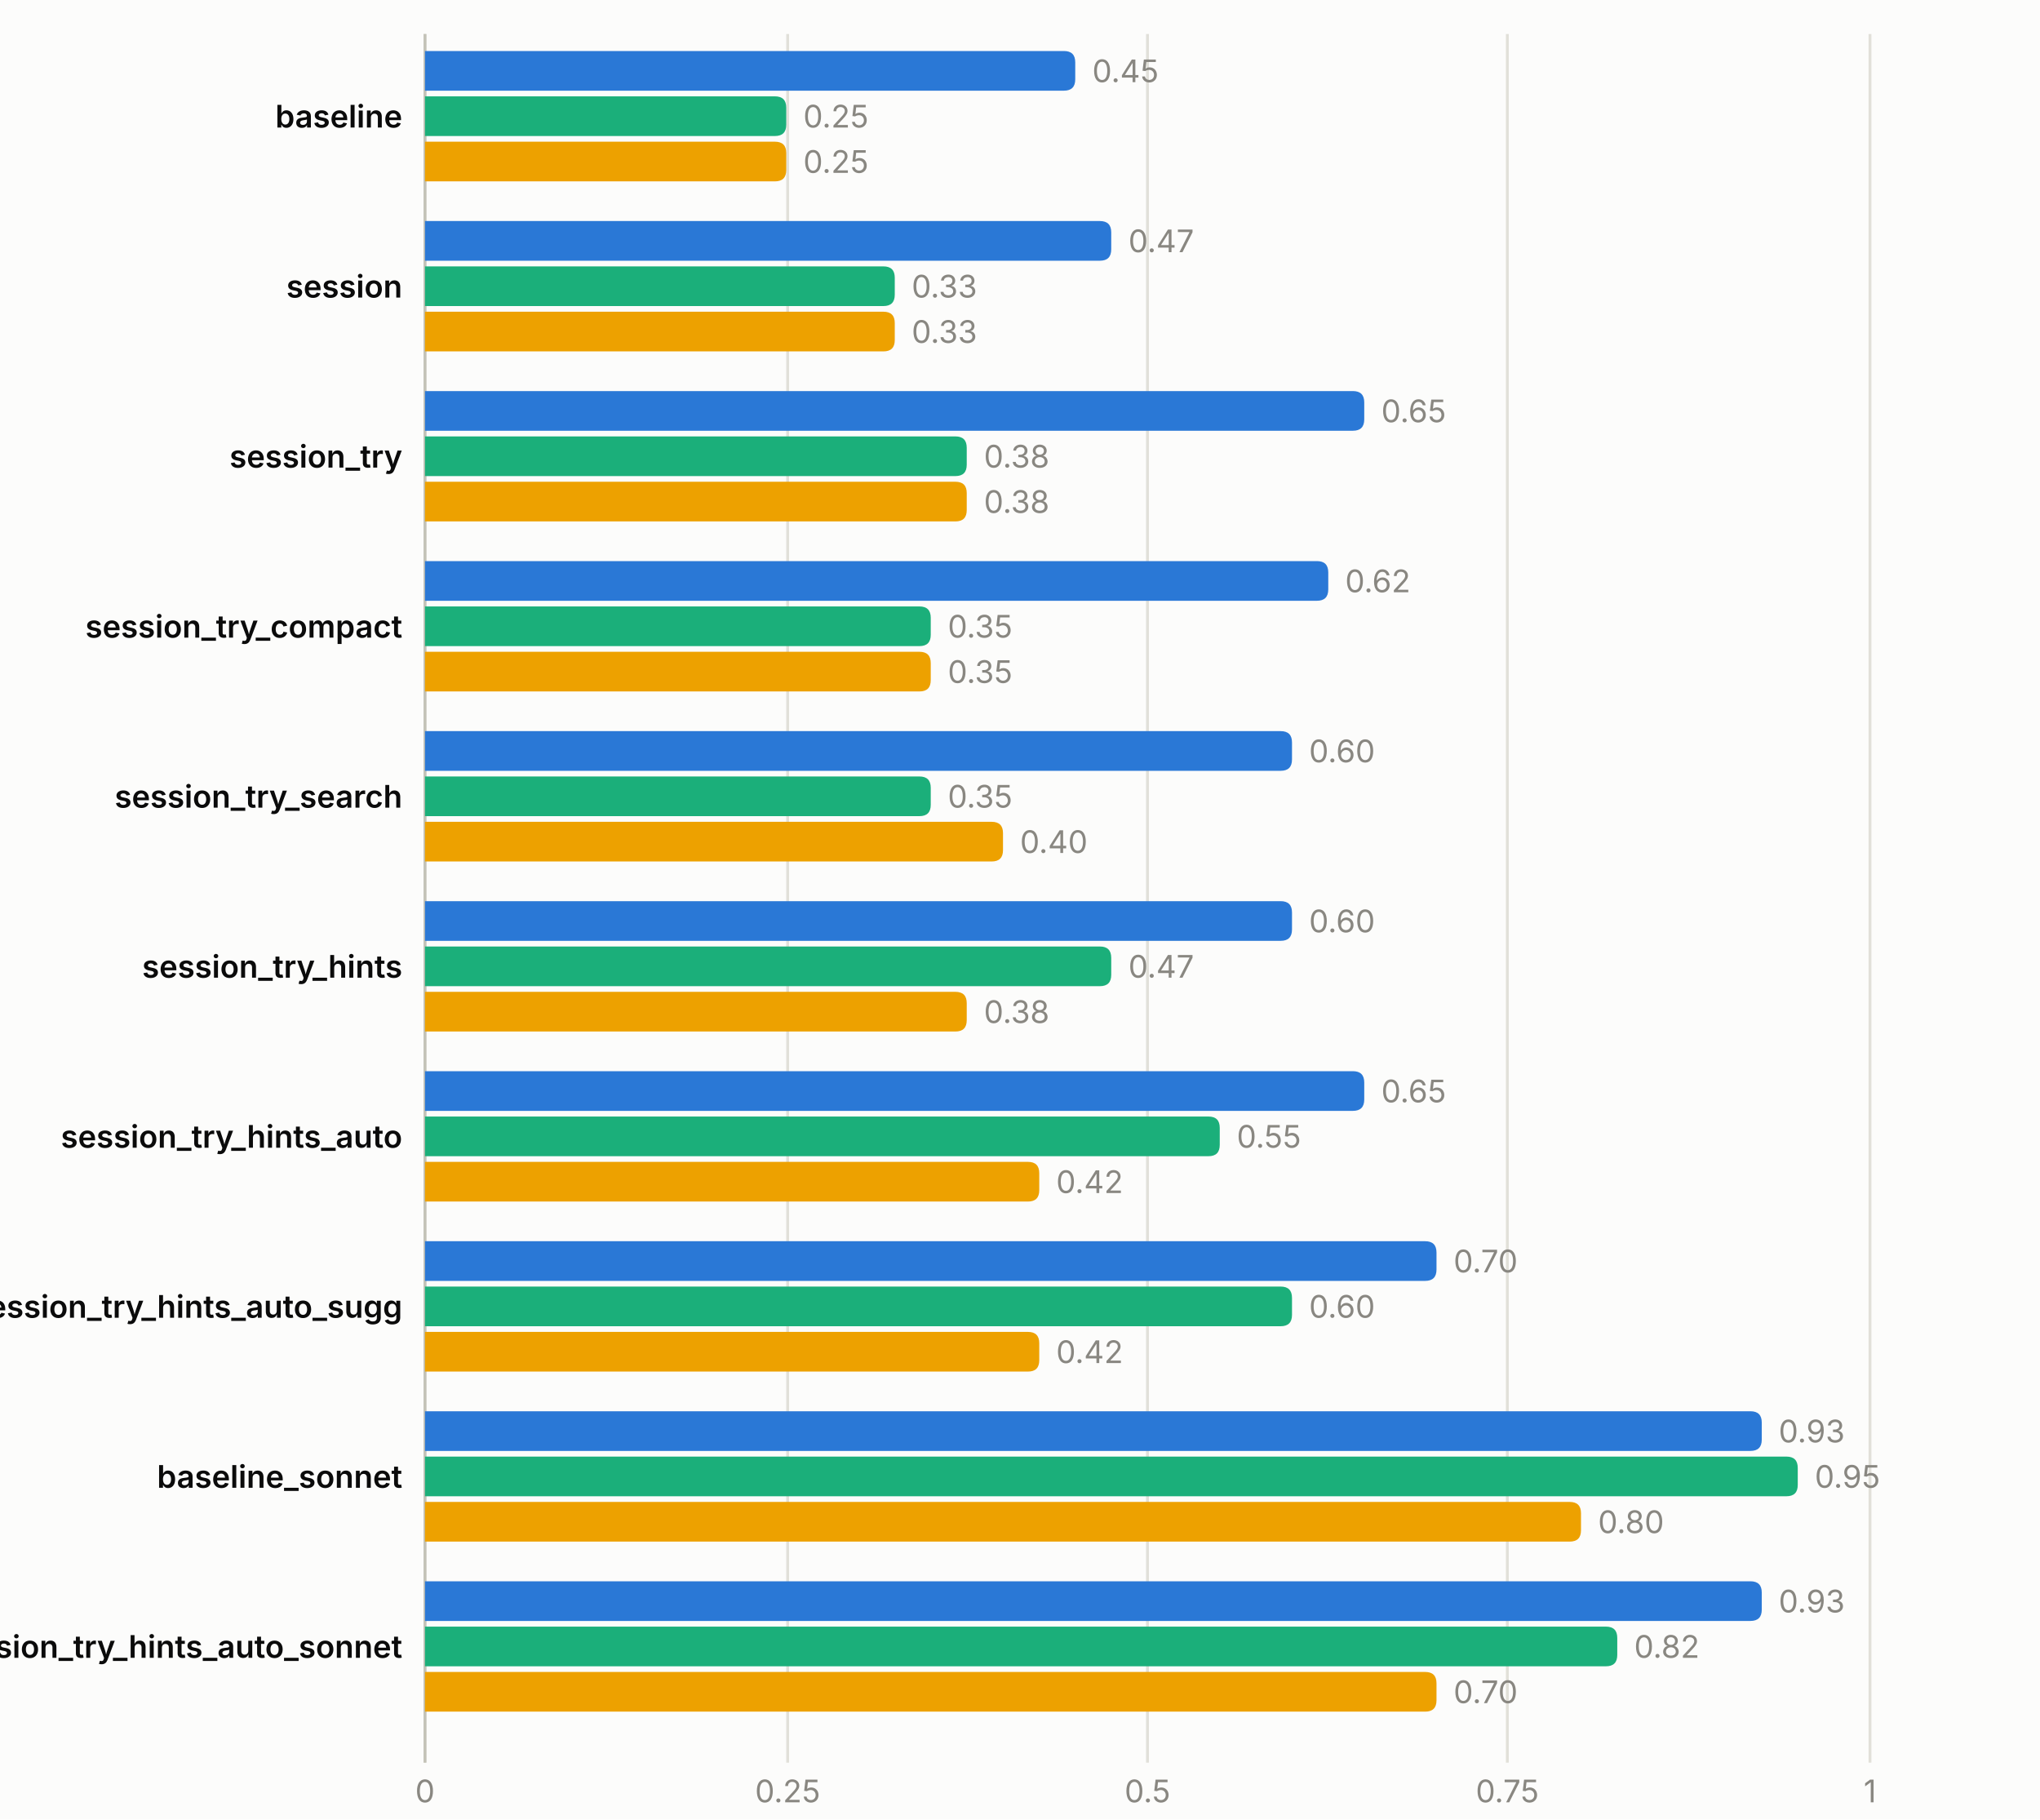
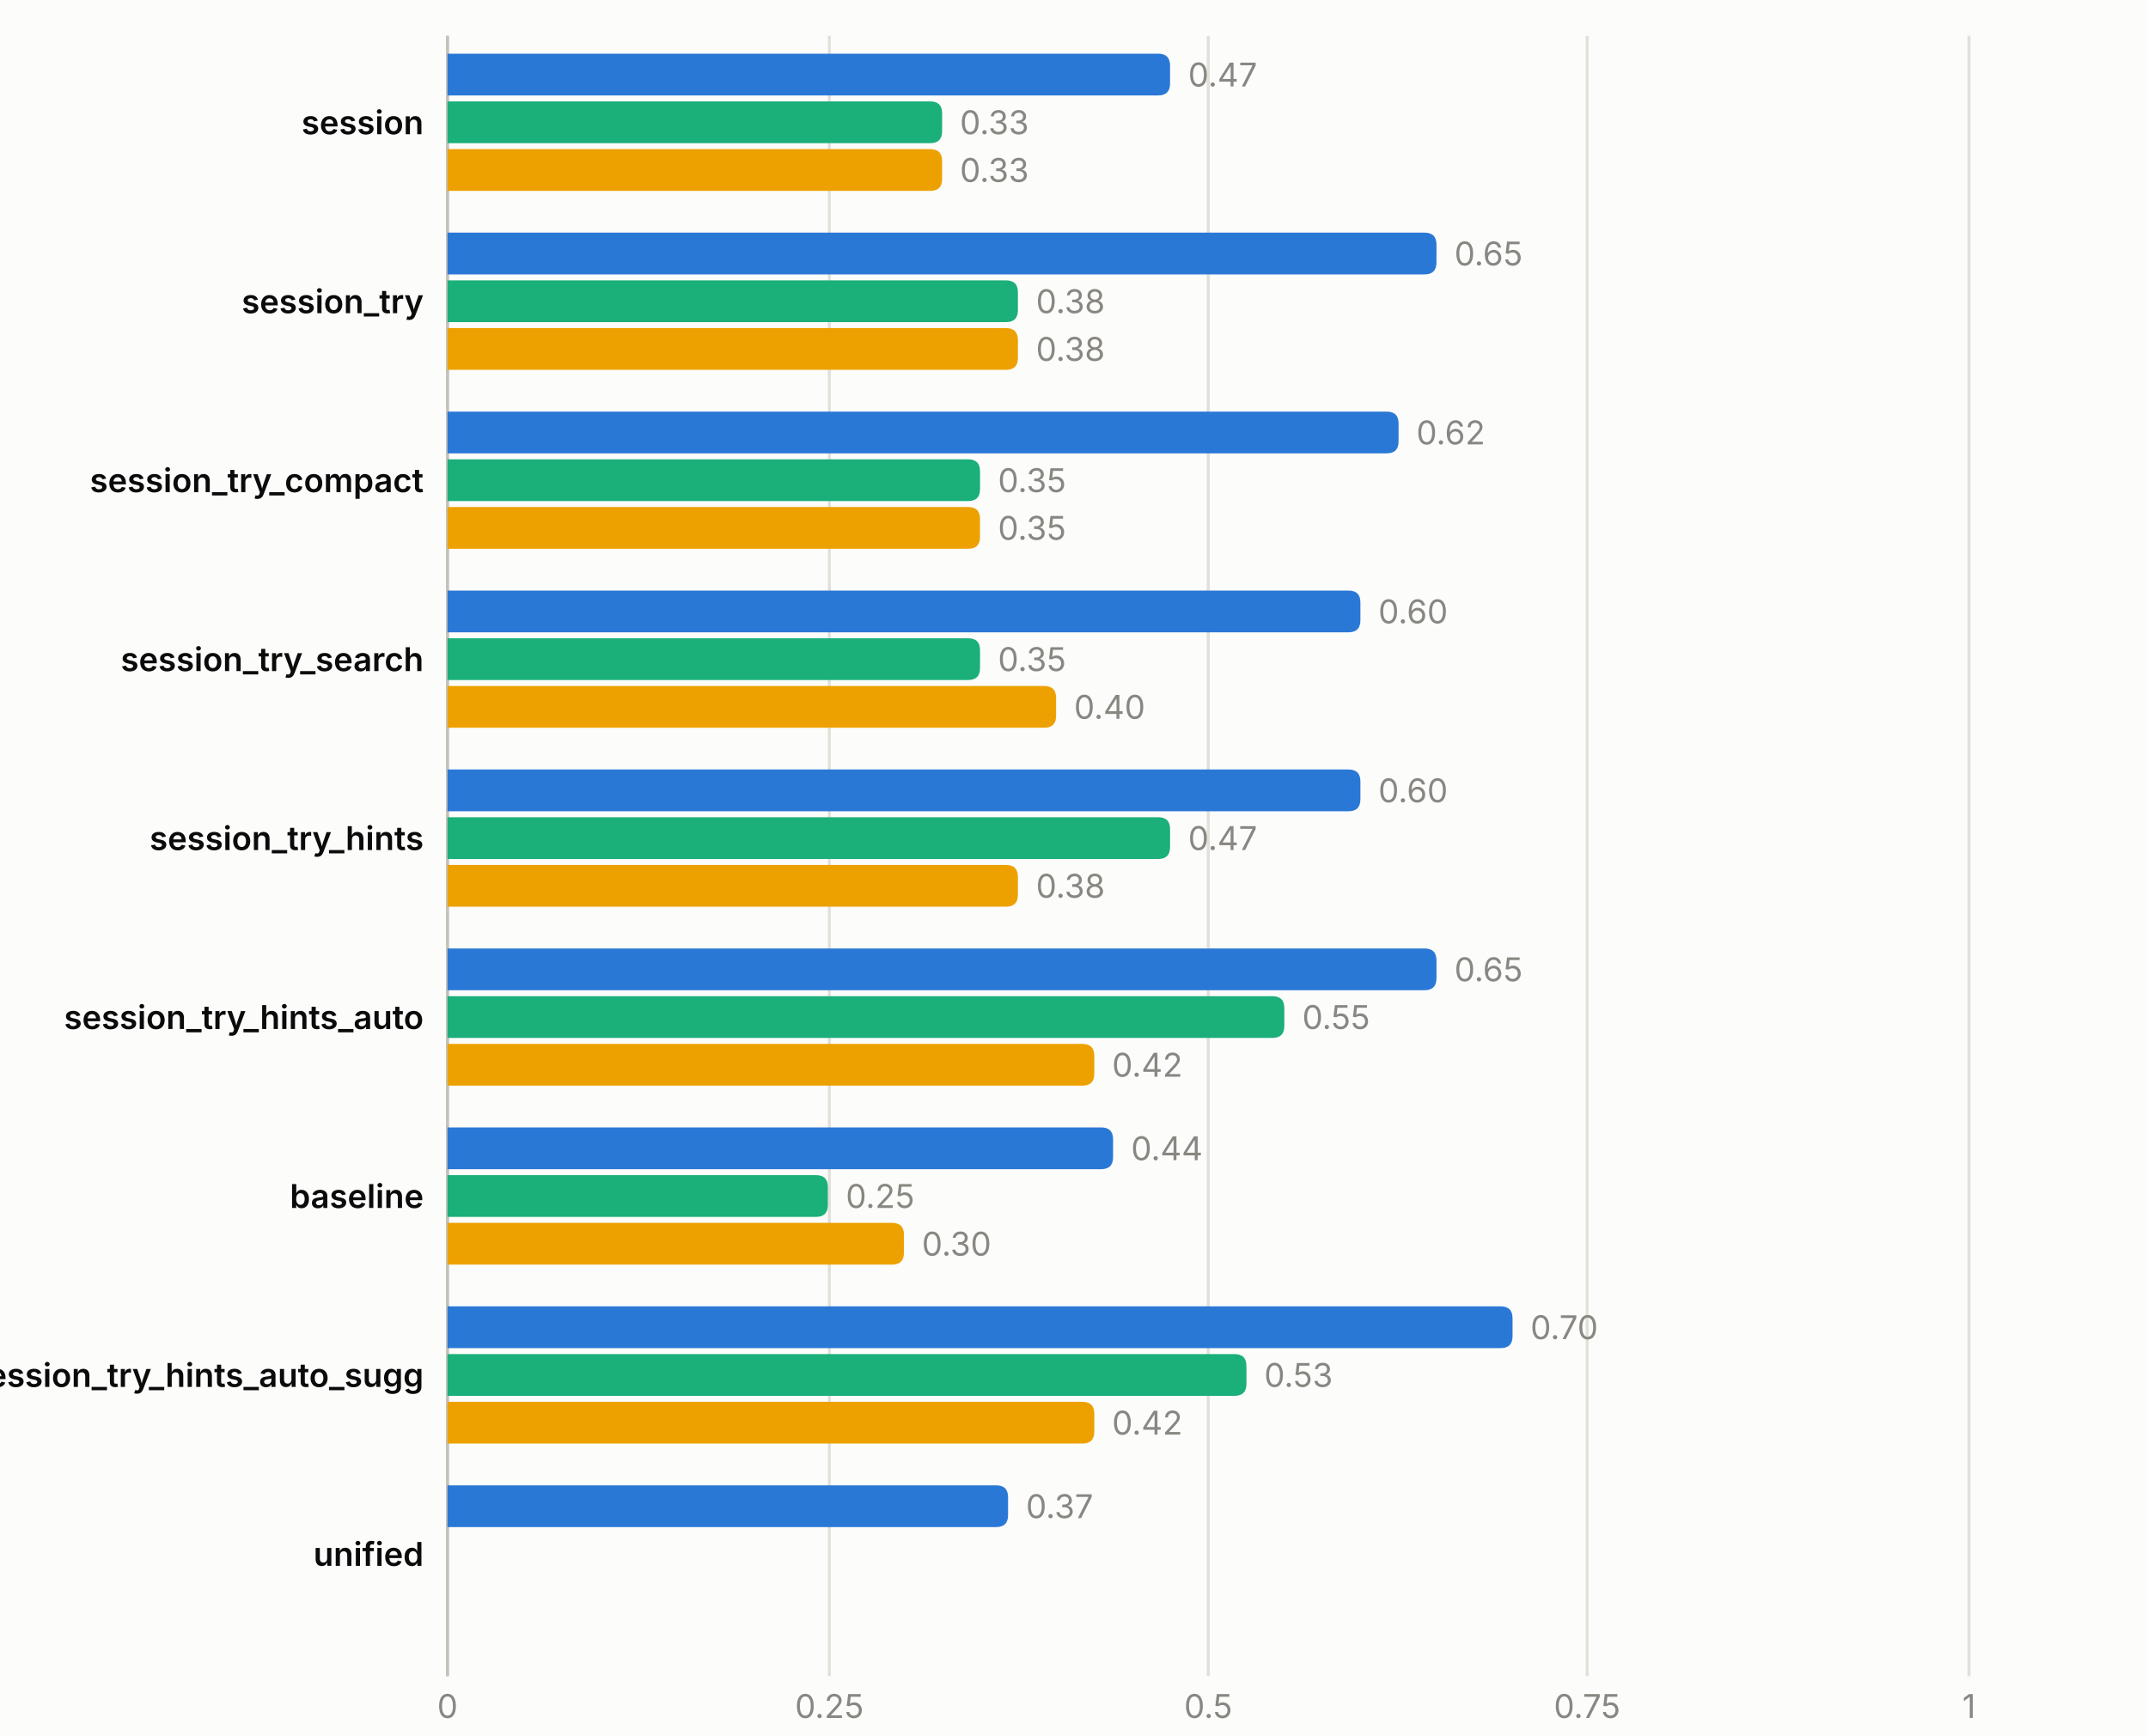
- <svg viewBox="0 0 720 642" width="100%" role="img" aria-label="pass@1 per config and difficulty bucket">
+ <svg viewBox="0 0 720 582" width="100%" role="img" aria-label="pass@1 per config and difficulty bucket">
  <style>
text { fill:#52514e; font:11px system-ui,-apple-system,'Segoe UI',sans-serif; }
.tick { fill:#898781; font-variant-numeric:tabular-nums; }
.vlab { fill:#0b0b0b; font-weight:600; }
.grid { stroke:#e1e0d9; stroke-width:1; }
.axis { stroke:#c3c2b7; stroke-width:1; }
</style>
  <rect width="100%" height="100%" fill="#fcfcfb" />
-   <line class="grid" x1="150" y1="12" x2="150" y2="622" />
-   <text class="tick" x="150" y="636" text-anchor="middle">0</text>
-   <line class="grid" x1="278" y1="12" x2="278" y2="622" />
-   <text class="tick" x="278" y="636" text-anchor="middle">0.25</text>
-   <line class="grid" x1="405" y1="12" x2="405" y2="622" />
-   <text class="tick" x="405" y="636" text-anchor="middle">0.5</text>
-   <line class="grid" x1="532" y1="12" x2="532" y2="622" />
-   <text class="tick" x="532" y="636" text-anchor="middle">0.75</text>
-   <line class="grid" x1="660" y1="12" x2="660" y2="622" />
-   <text class="tick" x="660" y="636" text-anchor="middle">1</text>
-   <line class="axis" x1="150" y1="12" x2="150" y2="622" />
-   <text x="142" y="45.0" text-anchor="end" class="vlab">baseline</text>
-   <path d="M150.0,18.0 h225.5 q4.0,0 4.0,4.0 v6.0 q0,4.0 -4.0,4.0 h-225.5 z" fill="#2a78d6" />
-   <text x="385.5" y="29" class="tick">0.45</text>
-   <path d="M150.0,34.0 h123.5 q4.0,0 4.0,4.0 v6.0 q0,4.0 -4.0,4.0 h-123.5 z" fill="#1baf7a" />
-   <text x="283.5" y="45" class="tick">0.25</text>
-   <path d="M150.0,50.0 h123.5 q4.0,0 4.0,4.0 v6.0 q0,4.0 -4.0,4.0 h-123.5 z" fill="#eda100" />
-   <text x="283.5" y="61" class="tick">0.25</text>
-   <text x="142" y="105.0" text-anchor="end" class="vlab">session</text>
-   <path d="M150.0,78.0 h238.2 q4.0,0 4.0,4.0 v6.0 q0,4.0 -4.0,4.0 h-238.2 z" fill="#2a78d6" />
-   <text x="398.25" y="89" class="tick">0.47</text>
-   <path d="M150.0,94.0 h161.8 q4.0,0 4.0,4.0 v6.0 q0,4.0 -4.0,4.0 h-161.8 z" fill="#1baf7a" />
-   <text x="321.75" y="105" class="tick">0.33</text>
-   <path d="M150.0,110.0 h161.8 q4.0,0 4.0,4.0 v6.0 q0,4.0 -4.0,4.0 h-161.8 z" fill="#eda100" />
-   <text x="321.75" y="121" class="tick">0.33</text>
-   <text x="142" y="165.0" text-anchor="end" class="vlab">session_try</text>
-   <path d="M150.0,138.0 h327.5 q4.0,0 4.0,4.0 v6.0 q0,4.0 -4.0,4.0 h-327.5 z" fill="#2a78d6" />
-   <text x="487.5" y="149" class="tick">0.65</text>
-   <path d="M150.0,154.0 h187.2 q4.0,0 4.0,4.0 v6.0 q0,4.0 -4.0,4.0 h-187.2 z" fill="#1baf7a" />
-   <text x="347.25" y="165" class="tick">0.38</text>
-   <path d="M150.0,170.0 h187.2 q4.0,0 4.0,4.0 v6.0 q0,4.0 -4.0,4.0 h-187.2 z" fill="#eda100" />
-   <text x="347.25" y="181" class="tick">0.38</text>
-   <text x="142" y="225.0" text-anchor="end" class="vlab">session_try_compact</text>
-   <path d="M150.0,198.0 h314.8 q4.0,0 4.0,4.0 v6.0 q0,4.0 -4.0,4.0 h-314.8 z" fill="#2a78d6" />
-   <text x="474.75" y="209" class="tick">0.62</text>
+   <line class="grid" x1="150" y1="12" x2="150" y2="562" />
+   <text class="tick" x="150" y="576" text-anchor="middle">0</text>
+   <line class="grid" x1="278" y1="12" x2="278" y2="562" />
+   <text class="tick" x="278" y="576" text-anchor="middle">0.25</text>
+   <line class="grid" x1="405" y1="12" x2="405" y2="562" />
+   <text class="tick" x="405" y="576" text-anchor="middle">0.5</text>
+   <line class="grid" x1="532" y1="12" x2="532" y2="562" />
+   <text class="tick" x="532" y="576" text-anchor="middle">0.75</text>
+   <line class="grid" x1="660" y1="12" x2="660" y2="562" />
+   <text class="tick" x="660" y="576" text-anchor="middle">1</text>
+   <line class="axis" x1="150" y1="12" x2="150" y2="562" />
+   <text x="142" y="45.0" text-anchor="end" class="vlab">session</text>
+   <path d="M150.0,18.0 h238.2 q4.0,0 4.0,4.0 v6.0 q0,4.0 -4.0,4.0 h-238.2 z" fill="#2a78d6" />
+   <text x="398.25" y="29" class="tick">0.47</text>
+   <path d="M150.0,34.0 h161.8 q4.0,0 4.0,4.0 v6.0 q0,4.0 -4.0,4.0 h-161.8 z" fill="#1baf7a" />
+   <text x="321.75" y="45" class="tick">0.33</text>
+   <path d="M150.0,50.0 h161.8 q4.0,0 4.0,4.0 v6.0 q0,4.0 -4.0,4.0 h-161.8 z" fill="#eda100" />
+   <text x="321.75" y="61" class="tick">0.33</text>
+   <text x="142" y="105.0" text-anchor="end" class="vlab">session_try</text>
+   <path d="M150.0,78.0 h327.5 q4.0,0 4.0,4.0 v6.0 q0,4.0 -4.0,4.0 h-327.5 z" fill="#2a78d6" />
+   <text x="487.5" y="89" class="tick">0.65</text>
+   <path d="M150.0,94.0 h187.2 q4.0,0 4.0,4.0 v6.0 q0,4.0 -4.0,4.0 h-187.2 z" fill="#1baf7a" />
+   <text x="347.25" y="105" class="tick">0.38</text>
+   <path d="M150.0,110.0 h187.2 q4.0,0 4.0,4.0 v6.0 q0,4.0 -4.0,4.0 h-187.2 z" fill="#eda100" />
+   <text x="347.25" y="121" class="tick">0.38</text>
+   <text x="142" y="165.0" text-anchor="end" class="vlab">session_try_compact</text>
+   <path d="M150.0,138.0 h314.8 q4.0,0 4.0,4.0 v6.0 q0,4.0 -4.0,4.0 h-314.8 z" fill="#2a78d6" />
+   <text x="474.75" y="149" class="tick">0.62</text>
+   <path d="M150.0,154.0 h174.5 q4.0,0 4.0,4.0 v6.0 q0,4.0 -4.0,4.0 h-174.5 z" fill="#1baf7a" />
+   <text x="334.5" y="165" class="tick">0.35</text>
+   <path d="M150.0,170.0 h174.5 q4.0,0 4.0,4.0 v6.0 q0,4.0 -4.0,4.0 h-174.5 z" fill="#eda100" />
+   <text x="334.5" y="181" class="tick">0.35</text>
+   <text x="142" y="225.0" text-anchor="end" class="vlab">session_try_search</text>
+   <path d="M150.0,198.0 h302.0 q4.0,0 4.0,4.0 v6.0 q0,4.0 -4.0,4.0 h-302.0 z" fill="#2a78d6" />
+   <text x="462.0" y="209" class="tick">0.60</text>
  <path d="M150.0,214.0 h174.5 q4.0,0 4.0,4.0 v6.0 q0,4.0 -4.0,4.0 h-174.5 z" fill="#1baf7a" />
  <text x="334.5" y="225" class="tick">0.35</text>
-   <path d="M150.0,230.0 h174.5 q4.0,0 4.0,4.0 v6.0 q0,4.0 -4.0,4.0 h-174.5 z" fill="#eda100" />
-   <text x="334.5" y="241" class="tick">0.35</text>
-   <text x="142" y="285.0" text-anchor="end" class="vlab">session_try_search</text>
+   <path d="M150.0,230.0 h200.0 q4.0,0 4.0,4.0 v6.0 q0,4.0 -4.0,4.0 h-200.0 z" fill="#eda100" />
+   <text x="360.0" y="241" class="tick">0.40</text>
+   <text x="142" y="285.0" text-anchor="end" class="vlab">session_try_hints</text>
  <path d="M150.0,258.0 h302.0 q4.0,0 4.0,4.0 v6.0 q0,4.0 -4.0,4.0 h-302.0 z" fill="#2a78d6" />
  <text x="462.0" y="269" class="tick">0.60</text>
-   <path d="M150.0,274.0 h174.5 q4.0,0 4.0,4.0 v6.0 q0,4.0 -4.0,4.0 h-174.5 z" fill="#1baf7a" />
-   <text x="334.5" y="285" class="tick">0.35</text>
-   <path d="M150.0,290.0 h200.0 q4.0,0 4.0,4.0 v6.0 q0,4.0 -4.0,4.0 h-200.0 z" fill="#eda100" />
-   <text x="360.0" y="301" class="tick">0.40</text>
-   <text x="142" y="345.0" text-anchor="end" class="vlab">session_try_hints</text>
-   <path d="M150.0,318.0 h302.0 q4.0,0 4.0,4.0 v6.0 q0,4.0 -4.0,4.0 h-302.0 z" fill="#2a78d6" />
-   <text x="462.0" y="329" class="tick">0.60</text>
-   <path d="M150.0,334.0 h238.2 q4.0,0 4.0,4.0 v6.0 q0,4.0 -4.0,4.0 h-238.2 z" fill="#1baf7a" />
-   <text x="398.25" y="345" class="tick">0.47</text>
-   <path d="M150.0,350.0 h187.2 q4.0,0 4.0,4.0 v6.0 q0,4.0 -4.0,4.0 h-187.2 z" fill="#eda100" />
-   <text x="347.25" y="361" class="tick">0.38</text>
-   <text x="142" y="405.0" text-anchor="end" class="vlab">session_try_hints_auto</text>
-   <path d="M150.0,378.0 h327.5 q4.0,0 4.0,4.0 v6.0 q0,4.0 -4.0,4.0 h-327.5 z" fill="#2a78d6" />
-   <text x="487.5" y="389" class="tick">0.65</text>
-   <path d="M150.0,394.0 h276.5 q4.0,0 4.0,4.0 v6.0 q0,4.0 -4.0,4.0 h-276.5 z" fill="#1baf7a" />
-   <text x="436.5" y="405" class="tick">0.55</text>
-   <path d="M150.0,410.0 h212.8 q4.0,0 4.0,4.0 v6.0 q0,4.0 -4.0,4.0 h-212.8 z" fill="#eda100" />
-   <text x="372.75" y="421" class="tick">0.42</text>
+   <path d="M150.0,274.0 h238.2 q4.0,0 4.0,4.0 v6.0 q0,4.0 -4.0,4.0 h-238.2 z" fill="#1baf7a" />
+   <text x="398.25" y="285" class="tick">0.47</text>
+   <path d="M150.0,290.0 h187.2 q4.0,0 4.0,4.0 v6.0 q0,4.0 -4.0,4.0 h-187.2 z" fill="#eda100" />
+   <text x="347.25" y="301" class="tick">0.38</text>
+   <text x="142" y="345.0" text-anchor="end" class="vlab">session_try_hints_auto</text>
+   <path d="M150.0,318.0 h327.5 q4.0,0 4.0,4.0 v6.0 q0,4.0 -4.0,4.0 h-327.5 z" fill="#2a78d6" />
+   <text x="487.5" y="329" class="tick">0.65</text>
+   <path d="M150.0,334.0 h276.5 q4.0,0 4.0,4.0 v6.0 q0,4.0 -4.0,4.0 h-276.5 z" fill="#1baf7a" />
+   <text x="436.5" y="345" class="tick">0.55</text>
+   <path d="M150.0,350.0 h212.8 q4.0,0 4.0,4.0 v6.0 q0,4.0 -4.0,4.0 h-212.8 z" fill="#eda100" />
+   <text x="372.75" y="361" class="tick">0.42</text>
+   <text x="142" y="405.0" text-anchor="end" class="vlab">baseline</text>
+   <path d="M150.0,378.0 h219.1 q4.0,0 4.0,4.0 v6.0 q0,4.0 -4.0,4.0 h-219.1 z" fill="#2a78d6" />
+   <text x="379.125" y="389" class="tick">0.44</text>
+   <path d="M150.0,394.0 h123.5 q4.0,0 4.0,4.0 v6.0 q0,4.0 -4.0,4.0 h-123.5 z" fill="#1baf7a" />
+   <text x="283.5" y="405" class="tick">0.25</text>
+   <path d="M150.0,410.0 h149.0 q4.0,0 4.0,4.0 v6.0 q0,4.0 -4.0,4.0 h-149.0 z" fill="#eda100" />
+   <text x="309.0" y="421" class="tick">0.30</text>
  <text x="142" y="465.0" text-anchor="end" class="vlab">session_try_hints_auto_sugg</text>
  <path d="M150.0,438.0 h353.0 q4.0,0 4.0,4.0 v6.0 q0,4.0 -4.0,4.0 h-353.0 z" fill="#2a78d6" />
  <text x="513.0" y="449" class="tick">0.70</text>
-   <path d="M150.0,454.0 h302.0 q4.0,0 4.0,4.0 v6.0 q0,4.0 -4.0,4.0 h-302.0 z" fill="#1baf7a" />
-   <text x="462.0" y="465" class="tick">0.60</text>
+   <path d="M150.0,454.0 h263.8 q4.0,0 4.0,4.0 v6.0 q0,4.0 -4.0,4.0 h-263.8 z" fill="#1baf7a" />
+   <text x="423.75" y="465" class="tick">0.53</text>
  <path d="M150.0,470.0 h212.8 q4.0,0 4.0,4.0 v6.0 q0,4.0 -4.0,4.0 h-212.8 z" fill="#eda100" />
  <text x="372.75" y="481" class="tick">0.42</text>
-   <text x="142" y="525.0" text-anchor="end" class="vlab">baseline_sonnet</text>
-   <path d="M150.0,498.0 h467.8 q4.0,0 4.0,4.0 v6.0 q0,4.0 -4.0,4.0 h-467.8 z" fill="#2a78d6" />
-   <text x="627.75" y="509" class="tick">0.93</text>
-   <path d="M150.0,514.0 h480.5 q4.0,0 4.0,4.0 v6.0 q0,4.0 -4.0,4.0 h-480.5 z" fill="#1baf7a" />
-   <text x="640.5" y="525" class="tick">0.95</text>
-   <path d="M150.0,530.0 h404.0 q4.0,0 4.0,4.0 v6.0 q0,4.0 -4.0,4.0 h-404.0 z" fill="#eda100" />
-   <text x="564.0" y="541" class="tick">0.80</text>
-   <text x="142" y="585.0" text-anchor="end" class="vlab">session_try_hints_auto_sonnet</text>
-   <path d="M150.0,558.0 h467.8 q4.0,0 4.0,4.0 v6.0 q0,4.0 -4.0,4.0 h-467.8 z" fill="#2a78d6" />
-   <text x="627.75" y="569" class="tick">0.93</text>
-   <path d="M150.0,574.0 h416.8 q4.0,0 4.0,4.0 v6.0 q0,4.0 -4.0,4.0 h-416.8 z" fill="#1baf7a" />
-   <text x="576.75" y="585" class="tick">0.82</text>
-   <path d="M150.0,590.0 h353.0 q4.0,0 4.0,4.0 v6.0 q0,4.0 -4.0,4.0 h-353.0 z" fill="#eda100" />
-   <text x="513.0" y="601" class="tick">0.70</text>
+   <text x="142" y="525.0" text-anchor="end" class="vlab">unified</text>
+   <path d="M150.0,498.0 h183.9 q4.0,0 4.0,4.0 v6.0 q0,4.0 -4.0,4.0 h-183.9 z" fill="#2a78d6" />
+   <text x="343.895" y="509" class="tick">0.37</text>
</svg>
